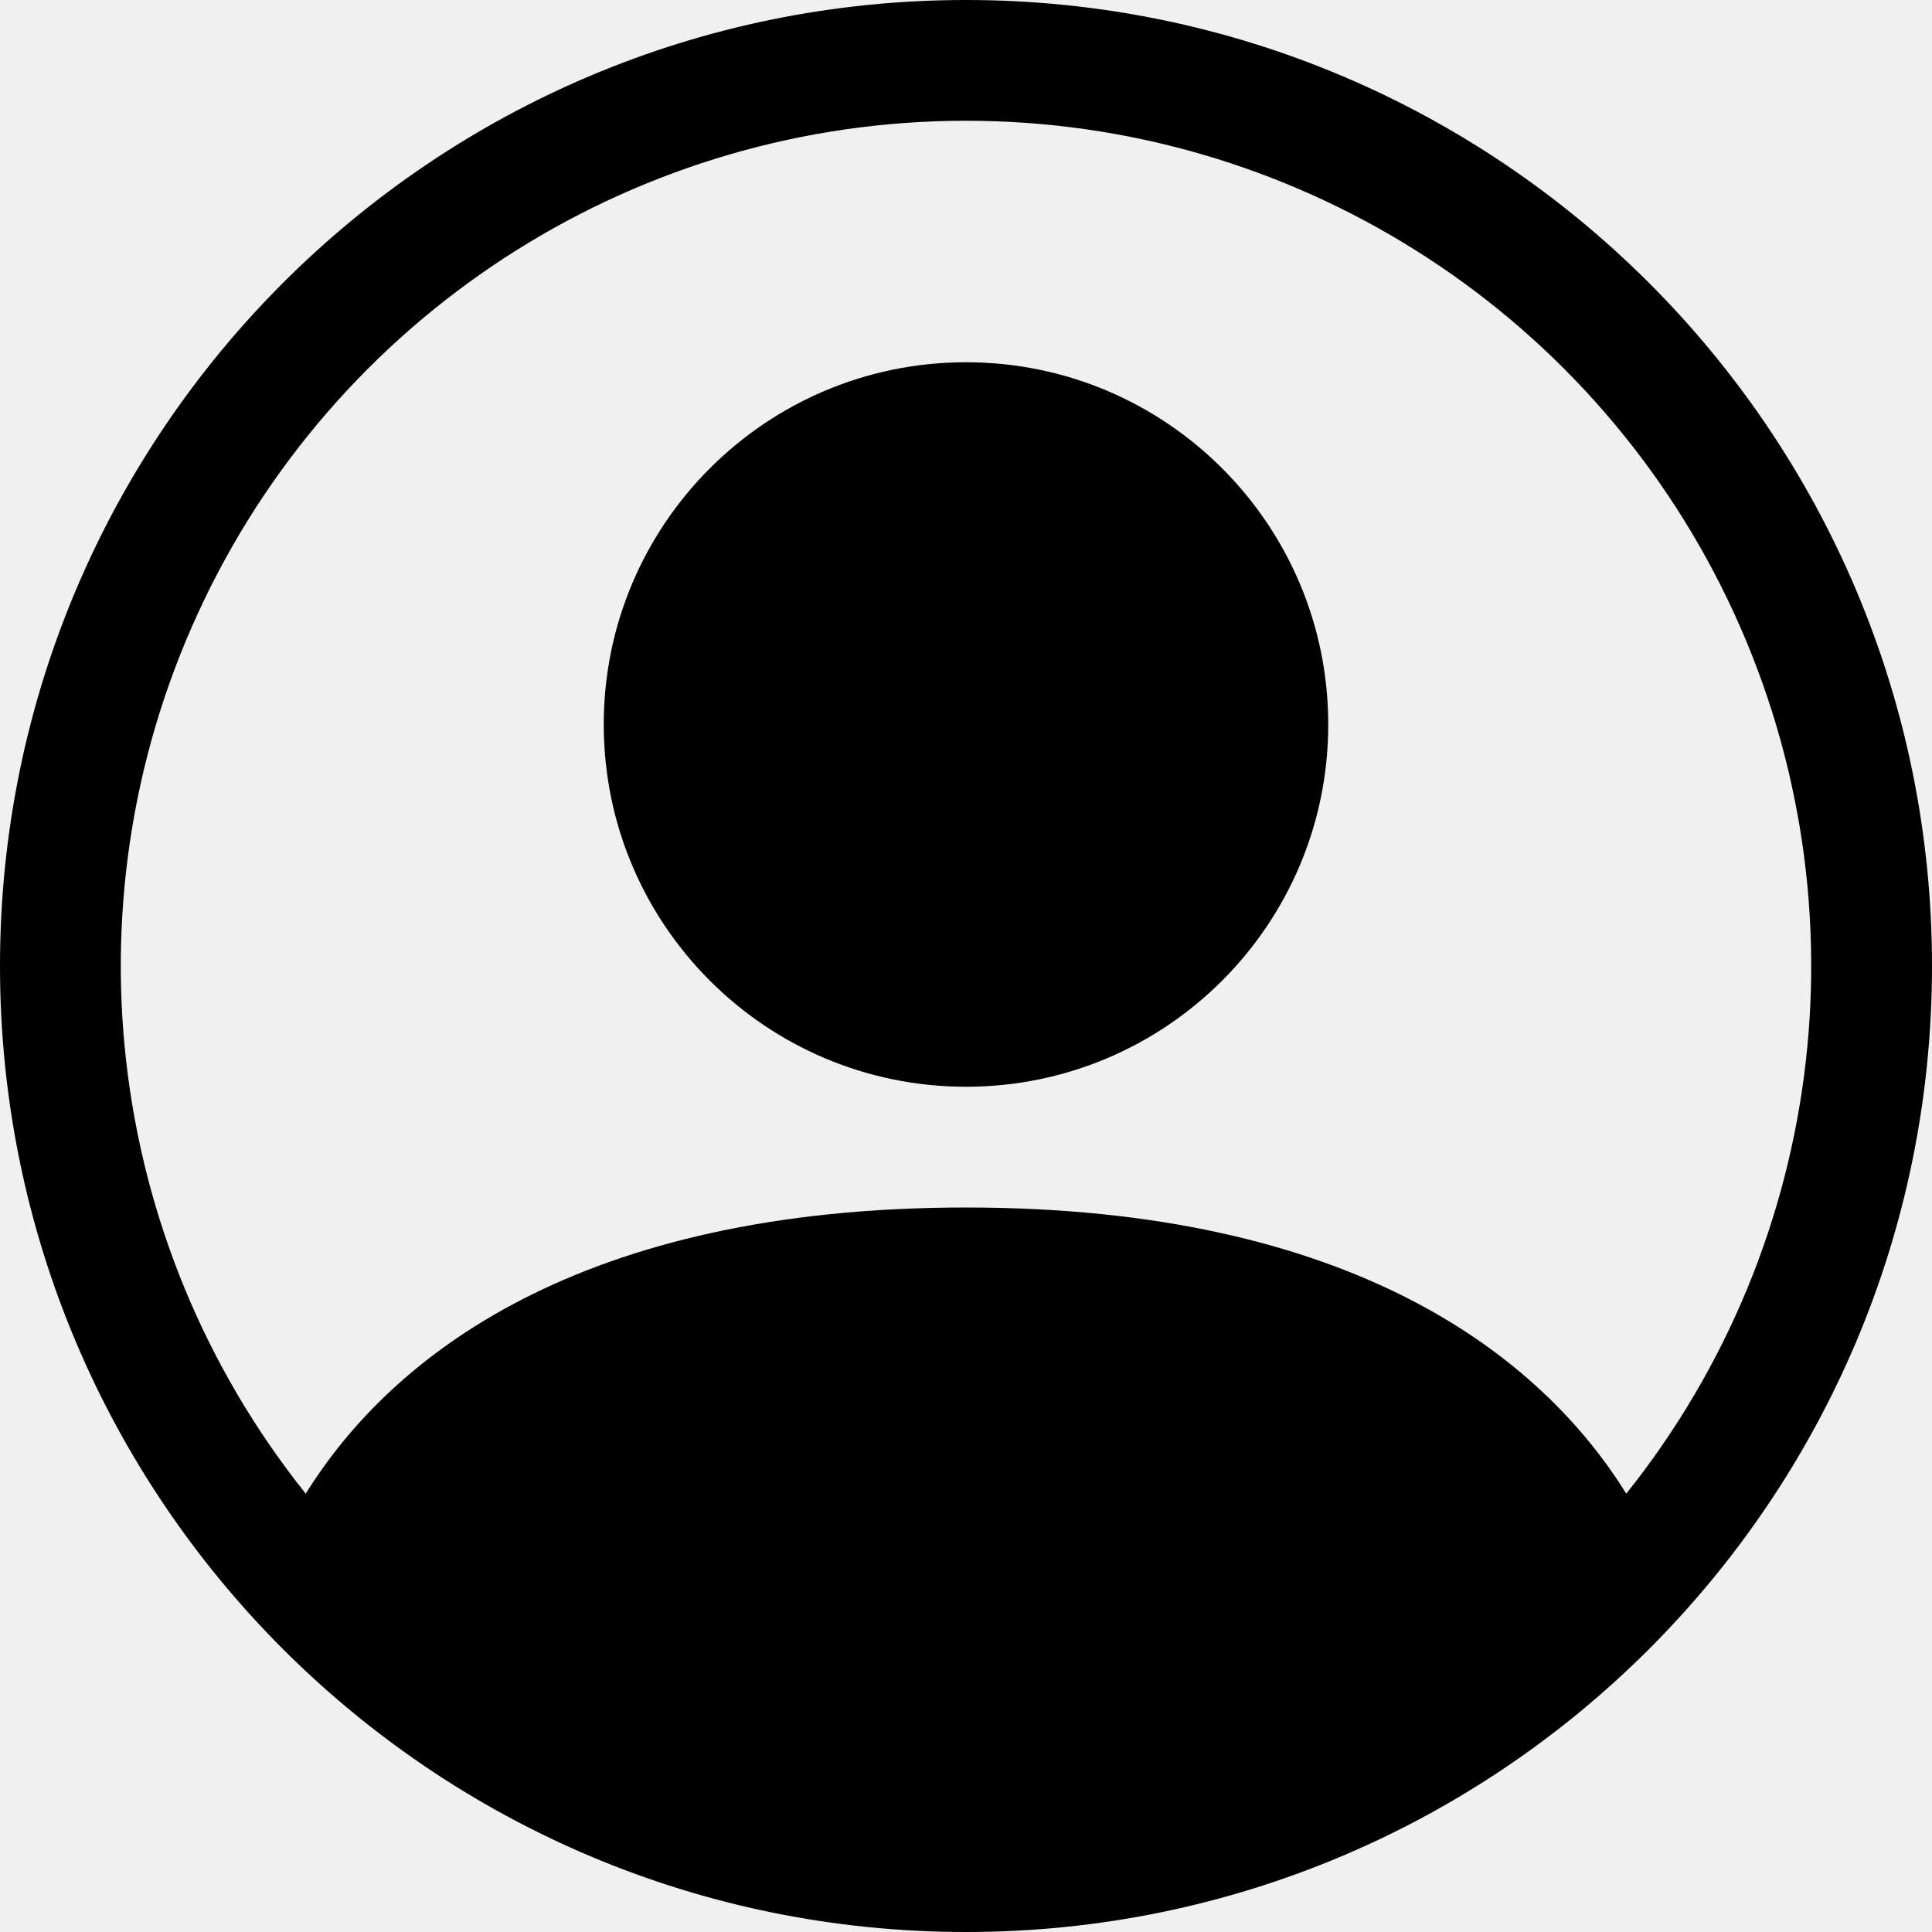
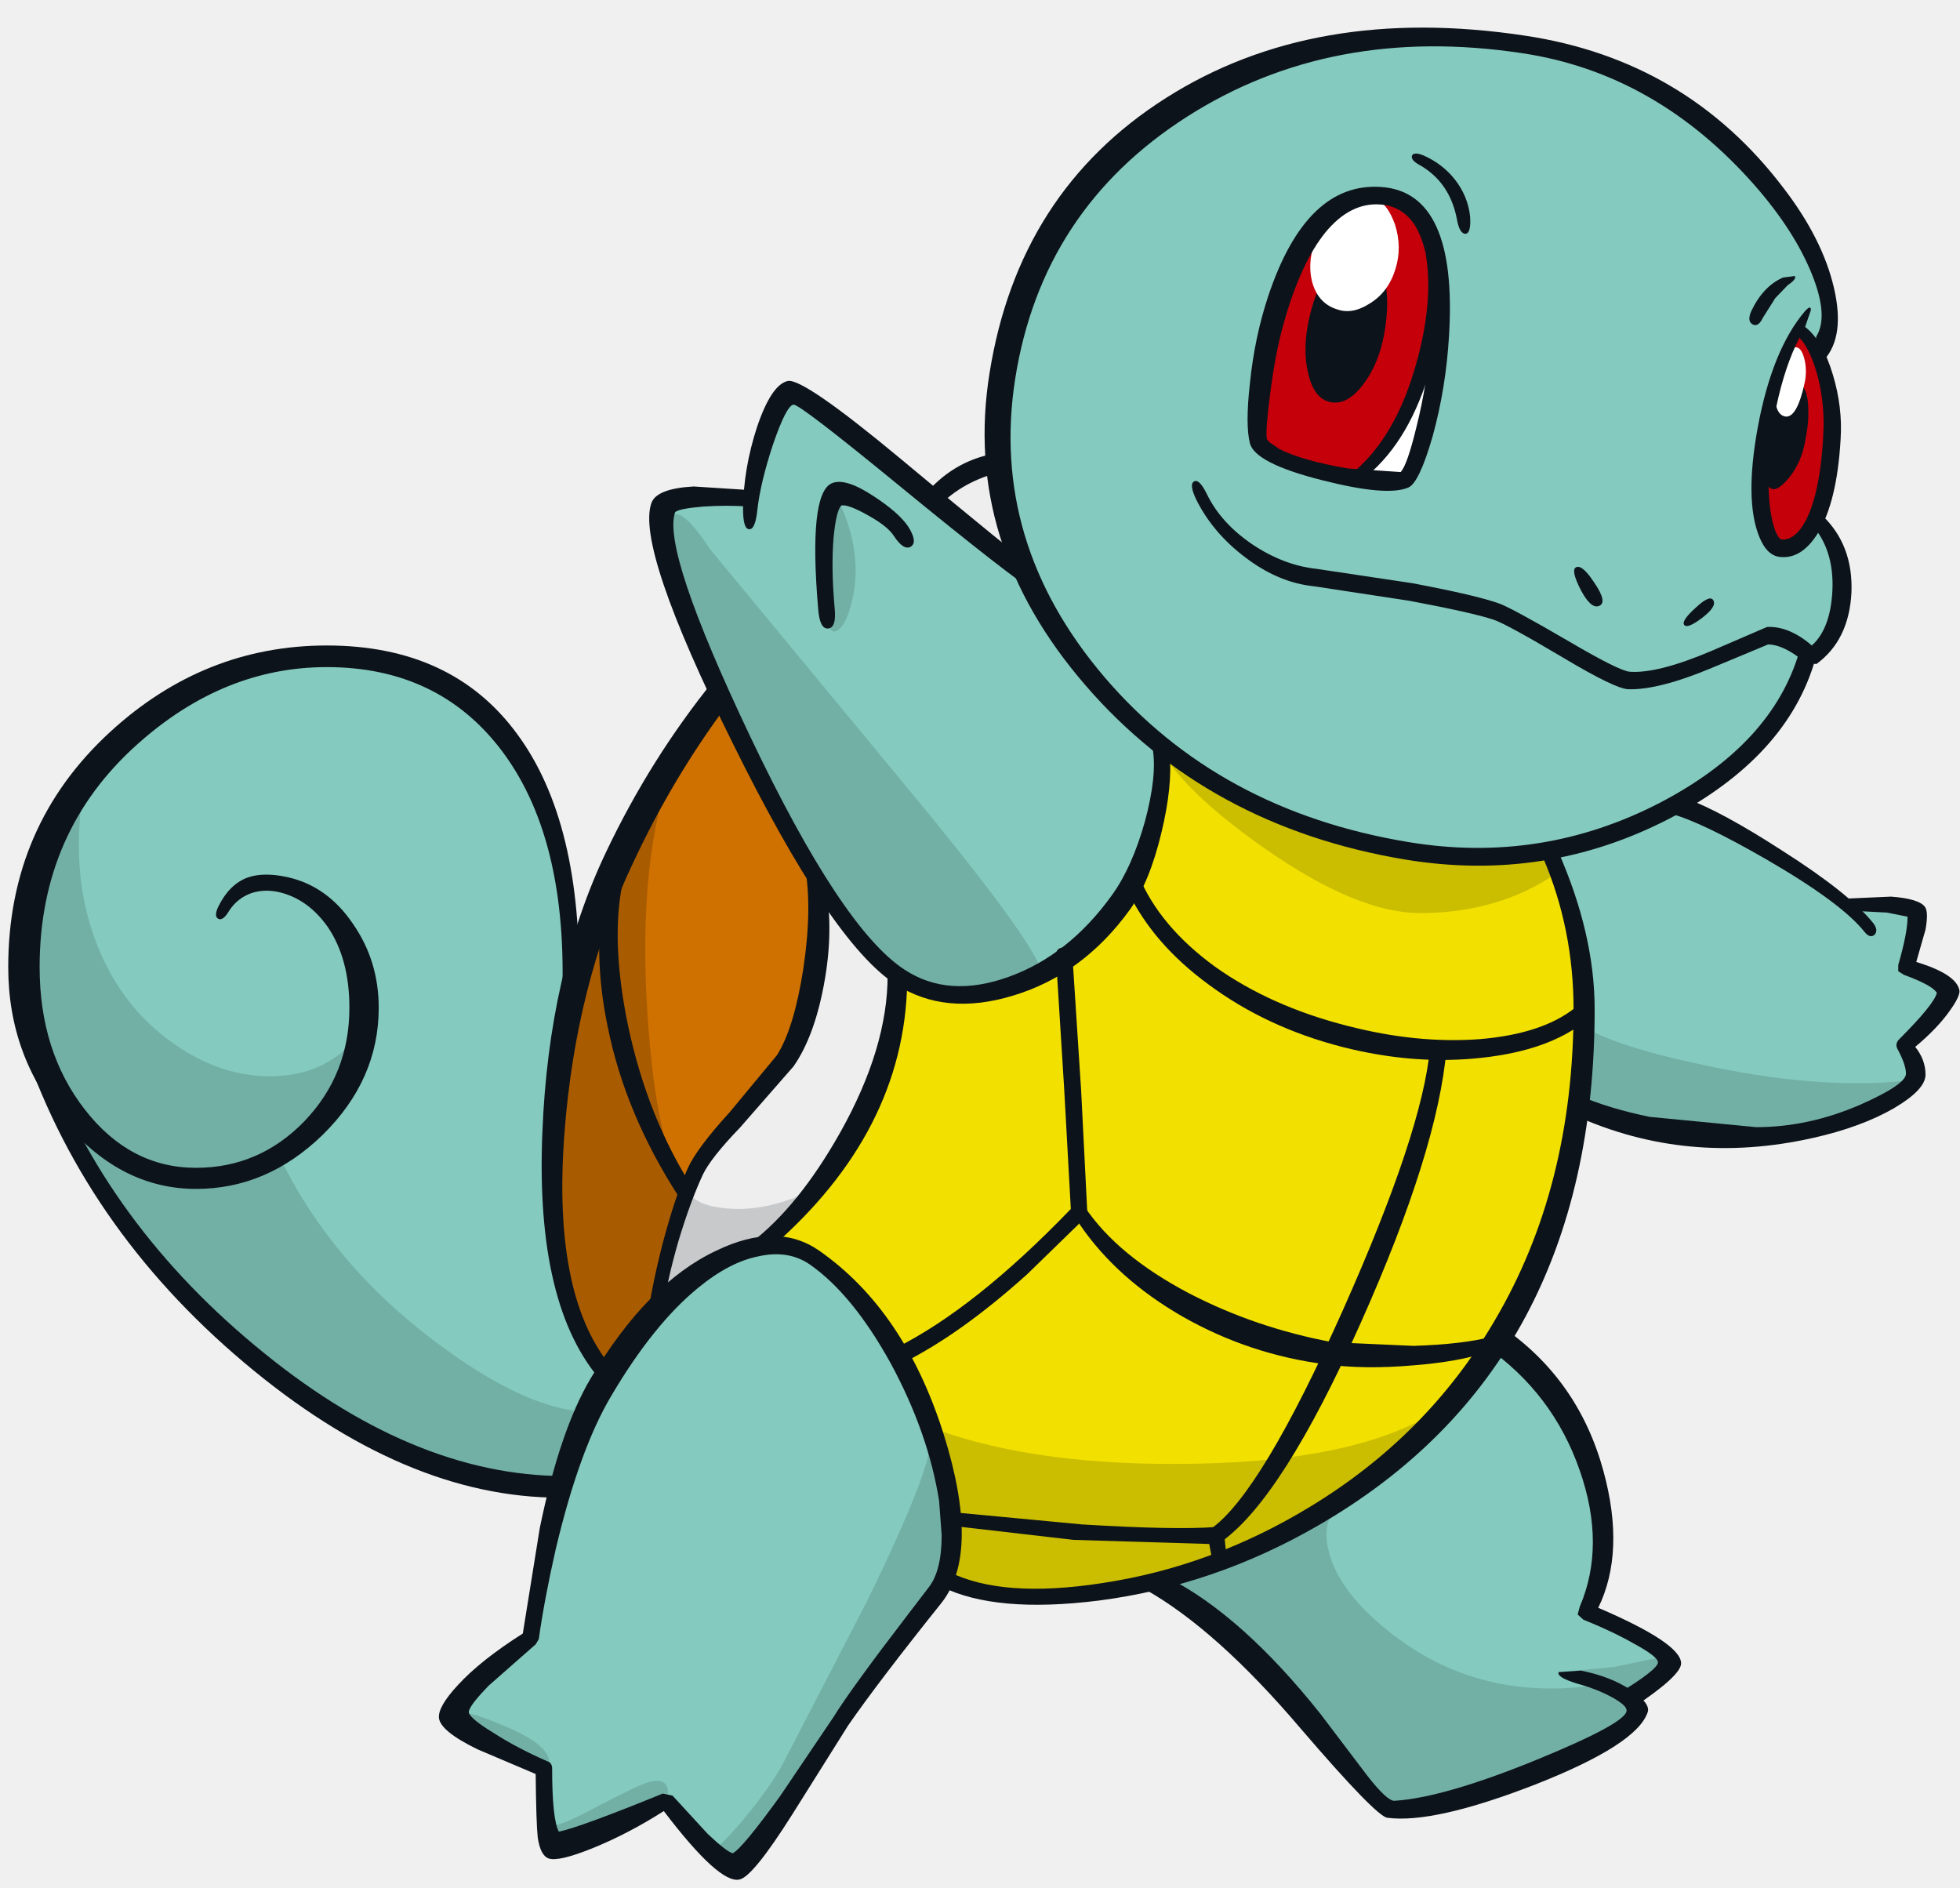
- <svg xmlns="http://www.w3.org/2000/svg" width="16" height="16" fill="currentColor" class="bi bi-person-circle" viewBox="0 0 16 16">
-   <path d="M11 6a3 3 0 1 1-6 0 3 3 0 0 1 6 0" />
-   <path fill-rule="evenodd" d="M0 8a8 8 0 1 1 16 0A8 8 0 0 1 0 8m8-7a7 7 0 0 0-5.468 11.37C3.242 11.226 4.805 10 8 10s4.757 1.225 5.468 2.37A7 7 0 0 0 8 1" />
+ <svg xmlns="http://www.w3.org/2000/svg" version="1.1" width="190px" height="183px" viewBox="-0.8 -2.35 190.45 182.7">
+   <g>
+     <path fill="#84cabf" d="M86.45 91.9 Q83.75 90.4 77.0 79.55 71.2 70.2 69.3 65.85 67.55 61.95 65.5 55.15 63.05 47.35 63.9 46.7 65.2 45.75 71.7 45.55 L73.2 40.5 Q74.95 35.4 76.15 35.4 77.35 35.4 89.0 44.85 L100.4 54.3 102.8 59.15 Q106.35 65.05 111.95 70.0 L111.35 76.9 Q109.8 84.55 104.85 88.4 99.15 92.85 94.6 93.55 90.6 94.15 86.45 91.9" />
+     <path fill="#84cabf" d="M164.85 9.2 Q176.7 17.65 176.7 28.25 176.7 30.25 175.6 31.55 L173.95 29.3 Q170.3 36.6 170.3 42.15 170.3 50.3 172.85 50.3 174.0 50.3 174.95 49.2 L175.7 48.05 177.1 49.8 Q178.45 52.1 178.45 54.7 178.45 57.35 176.7 59.3 L174.95 60.75 Q173.35 68.15 164.25 74.45 154.25 81.35 142.0 81.35 123.4 81.35 109.6 68.0 96.2 55.1 96.2 38.9 96.2 21.75 109.6 10.75 121.9 0.7 138.15 0.7 152.95 0.7 164.85 9.2" />
+     <path fill="#84cabf" d="M163.6 76.45 Q166.0 77.5 168.35 78.75 172.15 80.8 178.8 85.3 L182.0 85.3 Q185.25 85.45 185.35 86.15 185.6 87.2 184.55 91.25 L186.4 92.05 Q188.3 92.95 188.45 93.65 188.7 94.7 184.65 98.75 185.95 100.65 185.25 102.2 184.6 103.6 178.9 105.6 172.45 107.8 166.55 107.8 161.15 107.8 156.25 106.3 L152.4 104.8 Q153.15 98.5 152.9 92.3 152.75 88.45 151.4 84.0 L150.05 80.3 156.45 78.3 Q158.15 77.7 161.7 75.65 L163.6 76.45" />
+     <path fill="#84cabf" d="M74.5 118.5 Q77.2 118.5 80.75 121.65 84.9 125.3 87.35 131.2 93.2 145.4 91.15 149.9 90.4 151.65 87.2 155.95 83.0 161.6 81.5 163.95 L75.1 173.2 Q71.45 178.2 70.8 178.45 70.0 178.8 63.8 172.5 53.45 176.65 52.95 176.4 52.5 176.2 51.9 169.3 43.8 165.0 43.7 163.7 43.65 162.9 47.25 159.65 L50.85 156.55 Q51.2 152.45 52.2 147.35 54.25 137.1 57.75 131.95 66.8 118.5 74.5 118.5" />
+     <path fill="#84cabf" d="M131.5 141.7 Q135.65 139.0 140.45 132.95 L144.45 127.4 149.65 132.25 Q154.8 138.35 154.8 144.65 154.8 149.1 154.1 151.9 L153.35 153.8 157.45 155.85 Q161.45 158.05 161.2 158.95 161.0 159.95 157.3 162.45 157.0 162.65 157.75 163.25 158.5 163.9 158.1 164.15 152.95 167.25 144.2 170.35 135.9 173.35 133.85 173.1 132.55 172.95 128.55 167.9 125.0 163.4 124.25 161.75 123.8 160.8 117.75 155.65 L111.75 150.7 Q124.8 145.95 131.5 141.7" />
+     <path fill="#84cabf" d="M1.6 92.35 Q1.6 78.75 10.55 69.9 19.05 61.45 30.95 61.45 41.65 61.45 48.05 69.0 54.7 76.8 54.7 90.6 L53.75 100.25 Q52.8 108.4 52.8 114.1 52.8 120.35 55.6 126.35 56.95 129.3 58.35 131.05 L56.15 135.65 53.75 141.85 Q50.25 141.8 45.25 140.6 35.25 138.1 27.75 132.15 16.8 123.4 9.7 113.35 1.6 101.85 1.6 92.35" />
+     <path fill="#f2e100" d="M111.95 70.0 L117.05 73.3 Q123.35 77.05 129.4 79.35 135.45 81.65 143.35 81.2 L150.05 80.3 151.65 85.4 Q153.2 91.55 153.2 97.1 153.2 119.5 137.65 135.85 121.85 152.45 99.6 152.45 95.85 152.45 93.0 151.6 L90.9 150.7 Q91.45 148.45 91.15 144.6 90.5 136.9 86.1 128.85 81.75 120.8 77.05 118.8 75.6 118.15 74.3 118.2 L73.25 118.35 76.2 115.7 Q79.65 112.0 82.3 106.95 85.0 101.9 86.0 96.6 L86.45 92.35 87.85 93.0 Q89.65 93.65 91.65 93.8 98.1 94.2 104.35 89.05 109.65 84.7 111.3 76.9 L111.95 70.0" />
+     <path fill="#eeeeef" d="M82.25 88.0 Q83.5 89.75 86.7 92.3 L85.95 96.95 Q84.75 102.45 82.45 106.7 80.2 111.0 76.35 115.15 L72.95 118.45 71.4 119.0 68.2 120.35 Q66.85 121.05 64.85 123.1 L63.1 125.05 Q63.55 122.2 64.3 118.9 65.75 112.35 67.1 110.2 68.0 108.8 71.35 105.15 74.55 101.6 76.15 98.85 77.95 95.75 78.55 89.35 L78.85 83.55 82.25 88.0" />
+     <path fill="#cf7100" d="M78.5 89.2 Q78.05 96.1 76.15 99.2 74.55 101.9 70.9 105.8 67.35 109.55 66.55 111.0 64.75 114.2 62.95 124.45 L58.35 131.05 Q56.95 129.7 55.6 126.75 52.8 120.8 52.8 112.65 52.8 93.55 60.9 77.15 64.95 68.95 69.0 64.6 L73.55 73.4 78.55 82.9 78.5 89.2" />
+     <path fill="#eeeeef" d="M90.2 45.95 L95.7 42.15 98.7 53.65 90.2 45.95" />
+     <path fill="#c6000b" d="M121.6 40.55 Q121.1 39.65 121.4 35.85 121.8 31.65 123.0 27.6 126.5 16.25 133.8 16.25 136.75 16.25 138.15 20.35 139.85 25.2 137.4 32.65 136.1 36.55 134.1 39.8 132.15 42.95 130.8 43.5 129.6 43.95 125.7 42.55 121.95 41.2 121.6 40.55" />
+     <path fill="#c6000b" d="M173.95 29.3 Q174.7 29.3 175.8 31.45 177.3 34.35 177.3 38.55 177.3 43.3 175.65 47.05 174.1 50.55 172.45 50.55 170.05 50.55 170.05 43.8 170.05 38.4 172.0 33.3 L173.95 29.3" />
+     <path fill="#ffffff" d="M131.15 43.65 Q133.8 41.15 135.4 38.25 137.0 35.3 138.25 32.15 L137.65 37.6 Q136.8 43.15 135.65 43.75 L132.7 44.05 131.15 43.65" />
+     <path fill="#0d131a" d="M131.75 21.35 Q133.0 21.6 133.65 23.95 134.3 26.45 133.7 29.75 133.15 32.7 131.65 34.65 130.1 36.7 128.45 36.35 126.85 36.0 126.3 33.5 125.75 31.2 126.4 28.25 127.15 24.85 128.85 22.85 130.4 21.1 131.75 21.35" />
+     <path fill="#0d131a" d="M171.4 44.8 Q170.65 44.55 170.55 42.75 170.45 41.2 170.85 39.3 171.25 37.4 172.1 35.85 173.1 34.1 173.95 34.5 174.85 34.9 174.9 36.85 175.0 38.45 174.5 40.65 174.1 42.4 173.0 43.75 172.0 44.95 171.4 44.8" />
+     <path fill="#ffffff" d="M133.15 16.75 Q134.1 17.3 134.75 19.1 135.45 21.3 134.8 23.4 134.1 25.7 132.25 26.8 130.6 27.85 129.15 27.35 127.35 26.8 126.75 24.85 126.15 22.85 127.1 20.3 127.9 18.2 130.1 17.1 132.1 16.1 133.15 16.75" />
+     <path fill="#ffffff" d="M173.85 31.05 Q174.3 31.2 174.55 32.25 174.8 33.35 174.55 34.5 173.8 37.95 172.65 37.75 171.95 37.6 171.75 36.55 171.55 35.5 171.9 34.05 172.8 30.75 173.85 31.05" />
+     <path fill="#cbbd00" d="M111.95 70.0 L118.15 73.6 Q125.95 77.55 133.65 79.55 138.5 80.75 144.8 80.45 L150.1 79.9 150.85 81.75 Q149.65 82.8 147.35 83.9 142.75 86.0 137.2 86.0 131.1 86.0 122.2 79.8 114.2 74.2 111.95 70.0" />
+     <path fill="#cbbd00" d="M129.25 143.1 Q115.65 152.45 100.1 152.45 L93.6 151.6 90.9 150.7 91.45 148.3 Q91.85 145.45 91.35 143.25 L90.45 138.4 90.1 136.15 Q100.2 139.8 115.4 139.5 132.1 139.2 139.75 133.75 136.05 138.45 129.25 143.1" />
+     <path fill="#72b0a6" d="M81.75 56.55 Q81.25 58.15 80.55 58.55 79.9 58.95 79.6 57.65 79.15 55.35 79.25 51.75 L79.45 48.6 Q79.45 46.9 79.95 46.15 80.5 45.2 81.35 47.5 83.1 52.2 81.75 56.55" />
+     <path fill="#72b0a6" d="M86.1 92.05 Q82.95 89.65 77.15 80.5 72.0 72.3 69.8 67.15 68.05 63.15 66.3 57.7 64.8 53.1 64.25 50.65 63.6 47.95 64.5 47.35 65.55 46.6 68.2 50.65 L86.8 73.15 Q101.95 91.4 100.25 92.35 97.5 93.9 93.85 94.1 89.2 94.4 86.1 92.05" />
+     <path fill="#72b0a6" d="M165.75 107.75 Q160.2 107.75 155.75 106.3 L152.4 104.8 153.2 97.1 Q156.55 99.1 165.6 100.95 176.75 103.25 185.25 102.2 184.3 103.6 181.4 105.0 175.55 107.75 165.75 107.75" />
+     <path fill="#72b0a6" d="M129.9 142.95 Q127.4 144.75 128.35 148.15 129.2 151.4 132.8 154.65 141.6 162.6 153.65 161.1 L152.15 160.45 Q150.45 159.8 150.65 159.75 L156.05 159.25 161.5 158.1 Q160.45 160.2 157.4 162.35 157.2 162.45 157.65 163.2 158.1 163.9 157.85 164.05 155.75 165.4 149.15 168.65 142.6 171.8 137.8 172.75 L133.25 172.95 Q132.1 172.6 124.75 161.6 L111.5 151.2 115.4 149.8 122.1 147.1 Q125.95 145.35 129.9 142.95" />
+     <path fill="#72b0a6" d="M44.1 164.05 Q43.9 163.1 48.6 165.15 53.1 167.1 52.5 168.95 L47.9 167.4 44.1 164.05" />
+     <path fill="#72b0a6" d="M63.45 172.3 L56.95 175.3 54.2 175.9 52.5 176.1 52.95 174.5 Q53.25 174.95 57.05 172.9 61.45 170.6 62.35 170.4 63.75 170.05 64.05 171.0 64.3 171.85 63.45 172.3" />
+     <path fill="#72b0a6" d="M68.35 176.9 Q68.85 177.15 71.45 174.05 74.05 170.95 75.35 168.5 L83.45 152.85 Q90.1 139.25 89.6 136.75 L91.0 141.8 Q92.2 147.45 90.9 150.7 89.75 153.6 87.5 156.2 84.15 160.0 82.45 162.6 71.85 178.8 71.05 178.8 L69.4 177.85 68.35 176.9" />
+     <path fill="#72b0a6" d="M56.55 134.45 L53.75 141.85 Q50.4 142.0 45.25 140.7 34.95 138.1 26.0 130.9 16.65 123.4 10.25 114.15 L5.75 106.4 Q15.4 111.7 16.8 111.85 18.25 112.05 26.4 109.75 31.4 120.05 41.5 127.65 50.55 134.45 56.55 134.45" />
+     <path fill="#72b0a6" d="M2.7 82.5 Q3.8 78.95 5.75 75.7 L7.45 73.15 Q5.85 81.95 8.6 89.0 11.0 95.15 16.1 98.7 20.8 102.0 25.9 101.85 31.1 101.65 33.95 97.9 L33.3 100.35 Q32.45 103.1 31.25 104.9 29.65 107.35 26.1 109.45 22.05 111.85 18.4 111.85 14.55 111.85 10.8 109.55 7.15 107.35 5.25 104.1 -0.8 93.85 2.7 82.5" />
+     <path fill="#a95b00" d="M59.3 81.0 Q61.05 76.8 63.05 73.55 L64.7 71.1 Q61.15 80.55 62.1 95.6 63.0 109.65 66.15 113.0 L62.95 124.45 58.35 131.05 Q56.85 130.05 55.4 127.15 52.5 121.35 52.95 111.7 53.75 94.35 59.3 81.0" />
+     <path fill="#c8c9ca" d="M78.35 112.8 L73.75 118.35 71.55 119.0 Q69.1 119.85 67.7 120.75 L62.95 124.45 Q63.9 119.5 64.4 117.6 L65.45 114.55 66.15 113.0 Q66.6 114.4 69.85 114.7 73.8 115.05 78.35 112.8" />
+     <path fill="#0d131a" d="M172.5 15.55 Q176.3 20.5 177.4 25.25 178.5 29.95 176.45 32.25 176.25 32.5 175.9 31.4 175.55 30.25 175.7 29.95 176.9 28.0 175.25 23.9 173.55 19.7 169.75 15.35 160.15 4.4 147.1 2.45 128.55 -0.35 114.5 8.65 100.45 17.65 97.85 34.05 95.35 49.95 106.5 63.05 117.6 76.05 136.05 79.1 149.0 81.25 160.55 75.25 171.45 69.55 174.05 60.55 L174.95 60.6 Q175.7 60.95 175.6 61.3 172.9 70.8 161.45 76.8 149.4 83.05 135.75 80.8 116.55 77.6 104.7 63.9 92.7 50.05 95.35 33.55 98.15 15.9 112.5 6.8 126.9 -2.35 147.4 0.75 163.05 3.1 172.5 15.55" />
+     <path fill="#0d131a" d="M175.15 48.15 Q175.0 48.0 175.5 47.55 176.0 47.15 176.25 47.35 179.3 50.25 179.1 54.9 178.85 59.5 175.7 61.8 L174.6 61.7 Q174.0 61.1 173.15 60.6 171.95 59.9 171.0 59.9 L165.6 62.15 Q160.35 64.35 157.4 64.25 156.15 64.2 151.2 61.25 145.65 57.95 144.35 57.5 142.25 56.8 136.1 55.65 L126.9 54.25 Q123.4 53.9 120.15 51.4 117.05 49.05 115.45 45.85 114.7 44.3 115.25 44.05 115.75 43.8 116.5 45.35 117.85 48.1 120.85 50.15 123.9 52.2 127.1 52.55 L136.45 53.95 Q142.8 55.15 144.95 55.95 146.25 56.45 151.65 59.6 156.5 62.45 157.55 62.55 160.25 62.75 165.45 60.55 L170.9 58.2 Q173.05 58.1 175.25 60.0 177.05 58.4 177.25 54.7 177.45 50.65 175.15 48.15" />
+     <path fill="#0d131a" d="M152.35 52.4 Q152.95 52.1 154.15 53.95 155.4 55.8 154.6 56.15 153.8 56.5 152.8 54.6 151.8 52.65 152.35 52.4" />
+     <path fill="#0d131a" d="M165.7 55.65 Q166.0 56.25 164.55 57.35 163.15 58.4 162.85 58.0 162.55 57.6 164.0 56.3 165.4 55.0 165.7 55.65" />
+     <path fill="#0d131a" d="M172.45 24.25 L173.6 24.1 Q173.8 24.4 172.9 25.0 L171.7 26.25 170.5 28.15 Q170.05 29.1 169.5 28.8 168.95 28.5 169.35 27.55 170.5 25.1 172.45 24.25" />
+     <path fill="#0d131a" d="M137.2 13.35 Q136.25 12.85 136.4 12.4 136.6 12.0 137.55 12.4 139.35 13.2 140.55 14.7 141.85 16.35 142.05 18.35 142.15 19.95 141.6 20.0 141.0 20.0 140.75 18.5 140.05 15.0 137.2 13.35" />
+     <path fill="#0d131a" d="M138.4 39.7 Q137.1 44.2 136.05 44.65 134.0 45.55 127.7 43.95 121.15 42.3 120.65 40.35 120.2 38.55 120.65 34.55 121.1 30.05 122.45 26.0 126.15 14.95 133.4 15.45 140.85 15.95 140.0 29.9 139.7 35.0 138.4 39.7 M133.3 17.15 Q130.4 16.95 128.0 19.85 125.6 22.8 123.95 28.65 123.1 31.65 122.6 35.7 122.15 39.2 122.3 39.95 L122.55 40.25 123.5 40.9 Q125.75 42.05 130.2 42.8 L135.3 43.15 Q135.95 42.45 136.85 38.7 137.9 34.5 138.15 30.5 L138.25 27.45 Q138.25 21.55 136.6 19.05 135.4 17.3 133.3 17.15" />
+     <path fill="#0d131a" d="M137.75 22.05 Q137.7 21.7 138.45 21.6 139.2 21.5 139.25 21.85 140.0 26.75 138.25 32.9 136.25 40.0 132.05 43.5 L131.25 43.4 Q130.65 43.2 130.9 43.0 134.9 39.5 136.8 32.65 138.5 26.65 137.75 22.05" />
+     <path fill="#0d131a" d="M175.65 33.25 Q175.0 31.1 174.05 30.1 172.65 32.8 171.8 36.8 171.05 40.55 171.05 44.0 171.05 47.05 171.7 48.85 172.05 49.7 172.35 49.7 173.0 49.75 173.6 49.25 174.7 48.35 175.45 45.85 176.15 43.35 176.35 39.85 L176.4 38.6 Q176.4 35.7 175.65 33.25 M174.6 27.5 Q175.2 26.85 175.15 27.45 L174.6 29.05 Q176.3 30.35 177.3 33.7 178.25 36.85 178.05 39.95 177.7 46.1 175.8 49.15 174.25 51.6 172.2 51.4 170.9 51.3 170.15 49.45 168.7 45.9 170.0 38.8 171.4 31.25 174.6 27.5" />
+     <path fill="#0d131a" d="M90.1 46.8 L88.9 45.55 Q91.7 42.1 95.85 41.35 96.35 41.25 96.4 42.2 96.45 43.15 96.0 43.25 92.4 44.25 90.1 46.8" />
+     <path fill="#0d131a" d="M68.55 63.4 L69.8 65.85 Q64.55 72.9 60.7 81.15 55.15 92.85 54.05 107.35 52.8 123.6 58.95 130.5 59.2 130.75 58.6 131.3 58.0 131.85 57.75 131.6 51.2 124.3 51.9 107.35 52.5 91.8 58.1 80.05 62.4 71.0 68.55 63.4" />
+     <path fill="#0d131a" d="M77.25 91.45 Q78.15 85.5 77.4 81.4 77.3 81.1 78.35 81.95 79.35 82.8 79.4 83.15 80.25 87.7 79.25 93.0 78.3 98.05 76.3 100.9 L71.1 106.85 Q68.3 109.75 67.5 111.4 66.25 114.1 65.1 117.95 64.0 121.8 63.75 124.0 L62.85 125.4 62.0 126.15 Q62.4 122.8 63.55 118.25 64.8 113.5 66.05 110.75 66.95 108.8 70.1 105.35 L74.7 99.8 Q76.35 97.2 77.25 91.45" />
+     <path fill="#0d131a" d="M58.05 83.0 Q58.1 82.65 58.9 82.85 59.7 83.0 59.65 83.3 58.55 88.9 60.25 97.05 62.15 105.9 66.5 112.7 66.7 113.0 66.0 113.45 L65.15 113.55 Q59.95 105.5 58.25 97.05 56.7 89.65 58.05 83.0" />
+     <path fill="#0d131a" d="M85.45 92.05 Q85.45 91.75 86.4 92.2 L87.35 92.8 Q87.05 107.25 74.2 118.45 73.95 118.65 72.9 118.45 71.9 118.25 72.15 118.05 76.8 114.5 80.85 107.3 85.45 99.1 85.45 92.05" />
+     <path fill="#0d131a" d="M149.15 80.65 Q149.0 80.3 149.75 80.0 150.5 79.65 150.6 80.0 154.15 88.05 154.15 95.35 154.15 130.05 127.2 145.55 117.15 151.35 105.95 152.8 95.95 154.05 90.7 151.45 90.4 151.3 90.75 150.6 91.1 149.85 91.4 150.0 96.6 152.6 106.3 151.1 116.95 149.5 126.55 143.65 137.9 136.75 144.4 125.65 152.1 112.65 152.1 95.35 152.1 87.55 149.15 80.65" />
+     <path fill="#0d131a" d="M108.8 83.9 Q108.7 83.65 109.2 82.85 109.75 82.1 109.85 82.4 111.9 87.3 117.25 91.2 122.65 95.05 130.1 96.95 136.85 98.7 142.95 98.25 149.05 97.75 152.25 95.2 152.5 95.0 153.0 95.65 153.5 96.3 153.25 96.5 149.65 99.35 143.25 100.05 136.65 100.8 129.6 99.0 122.25 97.1 116.65 92.95 111.25 89.0 108.8 83.9" />
+     <path fill="#0d131a" d="M139.75 99.25 Q138.9 109.05 131.45 125.75 123.8 142.9 117.85 147.1 L117.1 146.65 Q116.65 146.0 116.9 145.8 121.75 142.35 129.7 124.55 137.45 107.15 138.15 99.1 138.15 98.75 138.95 98.85 139.8 98.9 139.75 99.25" />
+     <path fill="#0d131a" d="M102.55 89.35 L103.15 89.55 103.4 90.1 104.25 103.2 104.85 115.05 104.65 115.6 99.0 121.1 Q92.55 126.9 86.95 129.7 L86.35 129.75 85.85 129.35 85.8 129.0 Q85.8 128.5 86.25 128.25 93.95 124.4 103.25 114.75 L102.6 103.0 101.8 90.2 101.8 90.15 Q101.8 89.35 102.55 89.35" />
+     <path fill="#0d131a" d="M128.7 127.7 L136.55 128.05 Q141.35 127.9 144.2 127.15 144.55 127.1 144.3 127.85 L143.75 128.65 Q140.95 129.6 136.45 129.95 131.8 130.35 128.05 129.85 120.6 128.9 114.1 125.2 107.75 121.55 104.15 116.3 103.95 116.0 104.2 115.15 104.4 114.3 104.6 114.55 107.8 119.3 114.75 122.95 121.2 126.3 128.7 127.7" />
+     <path fill="#0d131a" d="M91.4 145.5 Q91.05 145.45 91.2 144.8 91.3 144.15 91.65 144.2 L104.35 145.4 Q113.45 145.95 117.3 145.65 L117.85 145.8 118.15 146.3 118.4 148.8 Q118.5 149.15 117.8 149.3 L117.05 149.15 116.7 147.3 103.5 146.9 91.4 145.5" />
+     <path fill="#0d131a" d="M77.9 120.15 Q75.8 118.7 72.9 119.35 70.1 119.9 67.05 122.4 62.7 125.95 58.6 132.9 55.5 138.1 53.2 147.8 52.1 152.65 51.55 156.55 L51.25 157.05 46.7 161.05 Q44.75 163.05 44.75 163.65 44.85 164.25 47.15 165.65 49.4 167.1 52.35 168.4 52.85 168.55 52.85 169.1 52.85 174.05 53.5 175.25 55.5 174.85 63.6 171.55 L64.55 171.75 67.95 175.45 Q69.8 177.2 70.4 177.35 71.35 176.85 75.0 171.8 L80.2 164.1 Q81.9 161.35 87.5 154.05 L89.45 151.5 Q90.7 149.9 90.7 146.45 L90.45 143.1 Q89.4 136.5 85.75 129.75 82.05 123.05 77.9 120.15 M51.65 145.75 Q53.6 136.25 56.6 131.2 62.1 121.95 68.8 118.8 74.7 115.95 78.8 118.8 87.1 124.6 90.9 136.65 94.5 148.15 90.7 153.0 84.5 160.75 81.6 164.95 L76.2 173.55 Q72.35 179.65 71.05 179.9 69.1 180.35 63.7 173.25 60.25 175.45 56.8 176.85 53.45 178.2 52.5 177.85 51.7 177.55 51.45 175.8 51.3 174.45 51.25 169.65 L45.6 167.25 Q42.0 165.5 41.85 164.2 41.75 163.1 43.7 161.0 45.9 158.6 50.0 156.0 L51.65 145.75" />
+     <path fill="#0d131a" d="M152.7 140.15 Q150.1 132.65 143.55 128.1 143.35 127.95 144.2 127.05 145.0 126.1 145.3 126.3 152.6 131.4 155.0 140.2 157.15 148.05 154.5 153.5 162.55 156.95 162.55 158.9 162.55 160.1 157.8 163.25 L156.25 161.95 Q160.3 159.5 160.3 158.8 160.3 158.25 158.0 157.0 155.9 155.8 153.05 154.65 L152.5 154.15 152.7 153.4 Q155.25 147.45 152.7 140.15" />
+     <path fill="#0d131a" d="M162.05 75.5 Q162.8 74.75 163.0 74.85 166.45 76.1 172.4 79.95 178.85 84.05 181.2 86.95 181.75 87.65 181.35 88.1 180.9 88.5 180.35 87.8 178.1 85.0 170.95 80.85 164.45 77.1 161.55 76.35 161.25 76.25 162.05 75.5" />
+     <path fill="#0d131a" d="M178.75 85.2 Q178.15 84.65 178.45 84.6 L182.95 84.4 Q185.65 84.6 186.25 85.4 186.6 85.9 186.3 87.6 L185.4 90.75 Q189.35 91.95 189.6 93.55 189.65 94.1 188.65 95.5 187.45 97.2 185.3 99.0 186.3 100.25 186.3 101.7 186.3 103.15 183.25 104.95 180.05 106.8 175.35 107.85 163.1 110.6 152.2 105.65 151.85 105.5 152.1 104.55 152.3 103.55 152.6 103.7 155.4 104.95 159.5 105.8 L169.85 106.8 Q174.95 106.8 180.0 104.6 184.4 102.65 184.4 101.6 184.4 100.75 183.6 99.25 183.3 98.75 183.7 98.3 187.15 94.85 187.4 93.75 186.95 93.0 184.2 92.0 L183.65 91.65 183.65 91.05 Q184.55 87.9 184.55 86.45 L184.55 86.35 182.55 85.95 179.55 85.8 178.75 85.2" />
+     <path fill="#0d131a" d="M26.65 84.05 Q25.05 83.6 23.65 84.05 22.25 84.55 21.45 85.8 20.85 86.8 20.4 86.55 19.95 86.3 20.45 85.3 21.5 83.2 23.25 82.55 24.8 82.0 27.1 82.5 31.0 83.35 33.5 87.05 36.0 90.65 36.0 95.2 36.0 102.2 30.55 107.55 25.15 112.8 18.25 112.8 11.05 112.8 5.6 106.45 0.0 100.0 0.0 91.25 0.0 77.5 9.9 68.4 19.05 60.0 30.95 60.0 43.15 60.0 49.45 68.6 55.8 77.2 55.45 93.4 55.4 94.8 54.55 95.8 53.7 96.75 53.75 95.75 54.7 79.3 48.05 70.35 41.9 62.1 30.95 62.1 20.95 62.1 12.6 69.55 3.05 78.05 3.05 91.25 3.05 99.45 7.45 105.1 11.85 110.75 18.25 110.75 24.4 110.75 28.8 106.2 33.15 101.65 33.15 95.2 33.15 90.45 31.05 87.35 29.25 84.8 26.65 84.05" />
+     <path fill="#0d131a" d="M1.15 97.95 Q1.05 97.65 1.95 97.8 2.85 97.95 2.9 98.15 8.8 115.4 23.95 128.0 39.15 140.7 54.1 140.7 54.45 140.7 54.2 141.75 53.95 142.8 53.6 142.8 38.5 142.8 22.95 129.7 7.1 116.35 1.15 97.95" />
+     <path fill="#0d131a" d="M110.45 151.7 Q110.2 151.55 111.35 151.0 112.45 150.45 112.65 150.55 119.9 154.25 127.5 163.8 L132.05 169.8 Q134.0 172.3 134.7 172.25 139.5 171.95 148.55 168.25 157.2 164.7 157.25 163.5 157.3 163.0 155.85 162.2 154.4 161.4 152.4 160.85 150.45 160.25 150.65 159.75 L152.8 159.6 Q155.65 160.15 157.7 161.5 159.6 162.8 159.3 163.65 158.25 166.8 148.3 170.7 138.5 174.5 134.0 173.9 132.9 173.75 125.6 165.25 117.4 155.6 110.45 151.7" />
+     <path fill="#0d131a" d="M99.7 52.4 Q100.05 52.6 100.3 54.0 100.6 55.35 100.3 55.15 97.4 53.35 86.55 44.45 76.85 36.5 76.3 36.6 75.6 36.7 74.3 40.5 73.1 44.15 72.8 46.75 72.6 48.75 72.0 48.7 71.4 48.7 71.4 46.7 71.45 42.8 72.75 38.8 74.15 34.65 75.75 34.3 77.25 34.0 86.7 41.85 98.2 51.45 99.7 52.4" />
+     <path fill="#0d131a" d="M112.0 69.95 L112.85 70.45 Q113.15 73.65 112.05 78.2 110.9 83.0 109.0 85.65 104.45 91.95 97.7 94.0 91.05 96.05 86.2 92.9 79.95 88.85 70.4 69.5 60.95 50.45 62.5 46.15 63.0 44.75 66.6 44.55 L72.05 44.9 Q72.35 44.95 72.3 45.75 72.3 46.55 71.95 46.5 69.85 46.35 67.55 46.5 65.15 46.7 64.8 47.05 63.5 50.75 72.1 68.85 81.0 87.55 87.1 91.5 91.35 94.3 97.2 92.2 103.05 90.1 107.25 84.25 109.2 81.55 110.45 77.1 111.65 72.65 111.2 70.0 L112.0 69.95" />
+     <path fill="#0d131a" d="M84.1 45.5 Q86.55 47.1 87.45 48.45 88.4 49.95 87.7 50.4 87.0 50.8 86.05 49.35 85.45 48.4 83.45 47.3 81.55 46.25 80.95 46.4 80.45 46.9 80.2 49.5 79.95 52.45 80.3 56.35 80.5 58.3 79.65 58.35 78.85 58.4 78.7 56.45 77.75 45.3 80.0 44.25 81.3 43.65 84.1 45.5" />
+   </g>
</svg>
